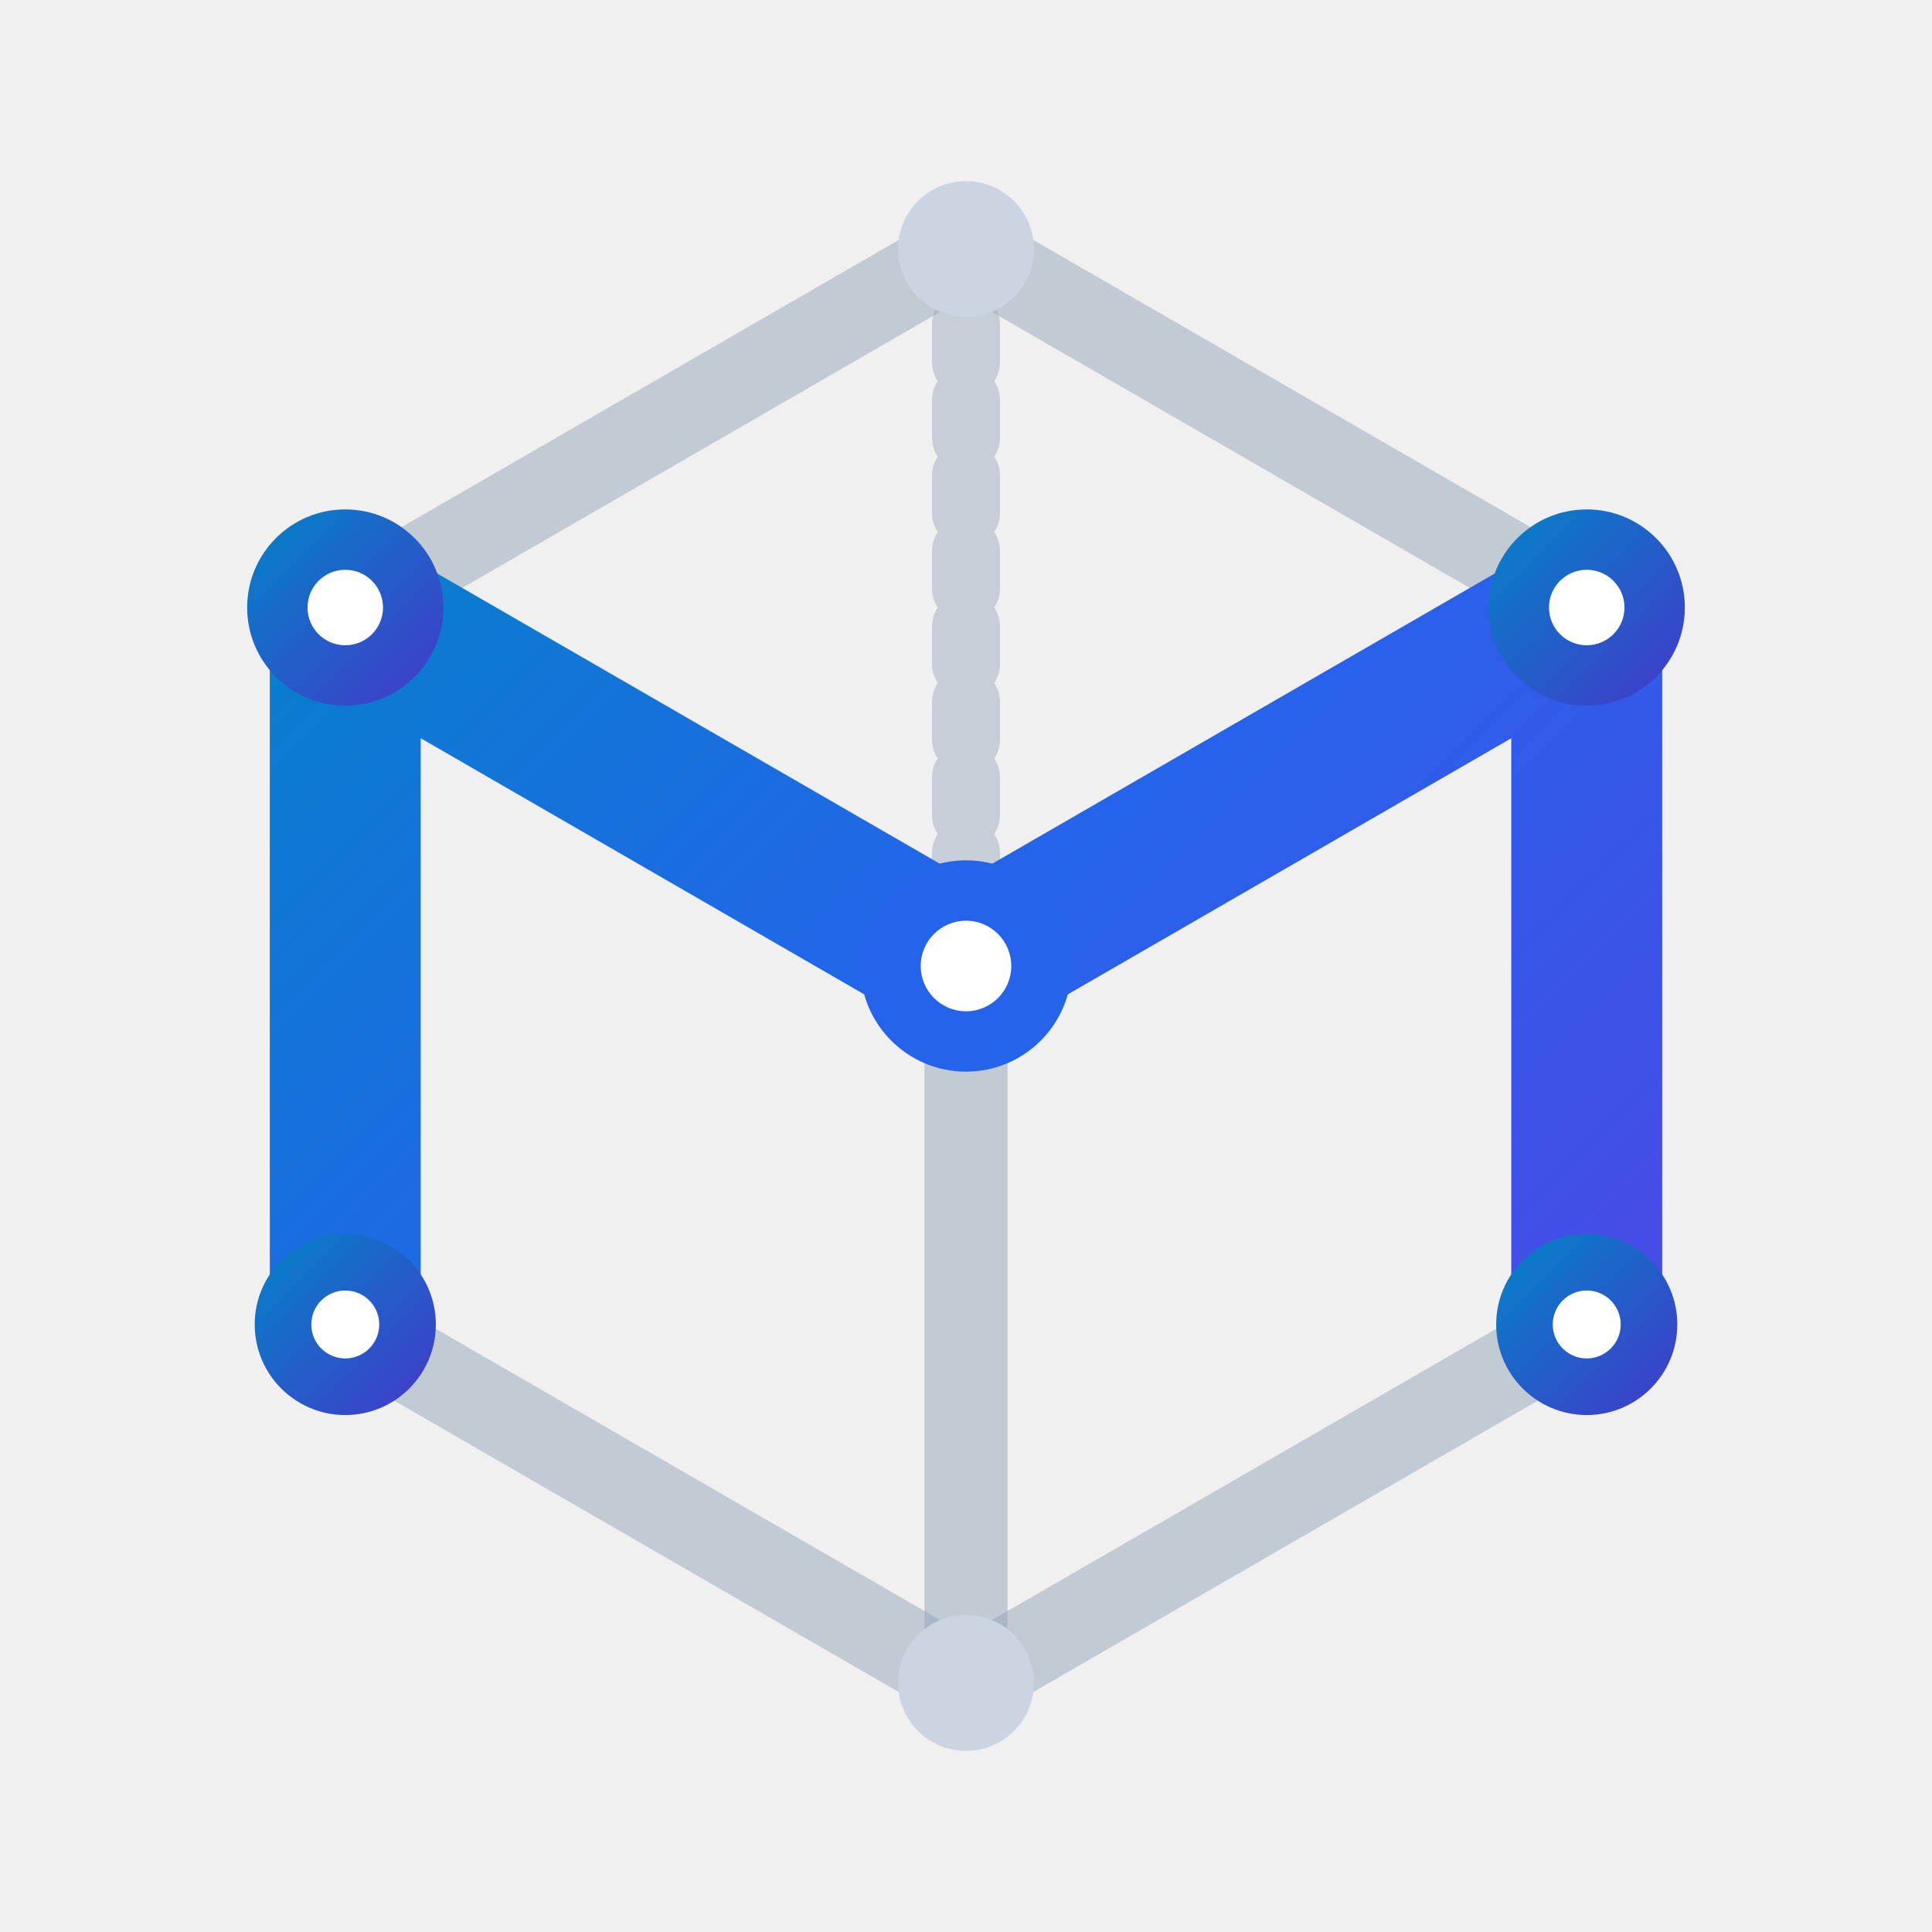
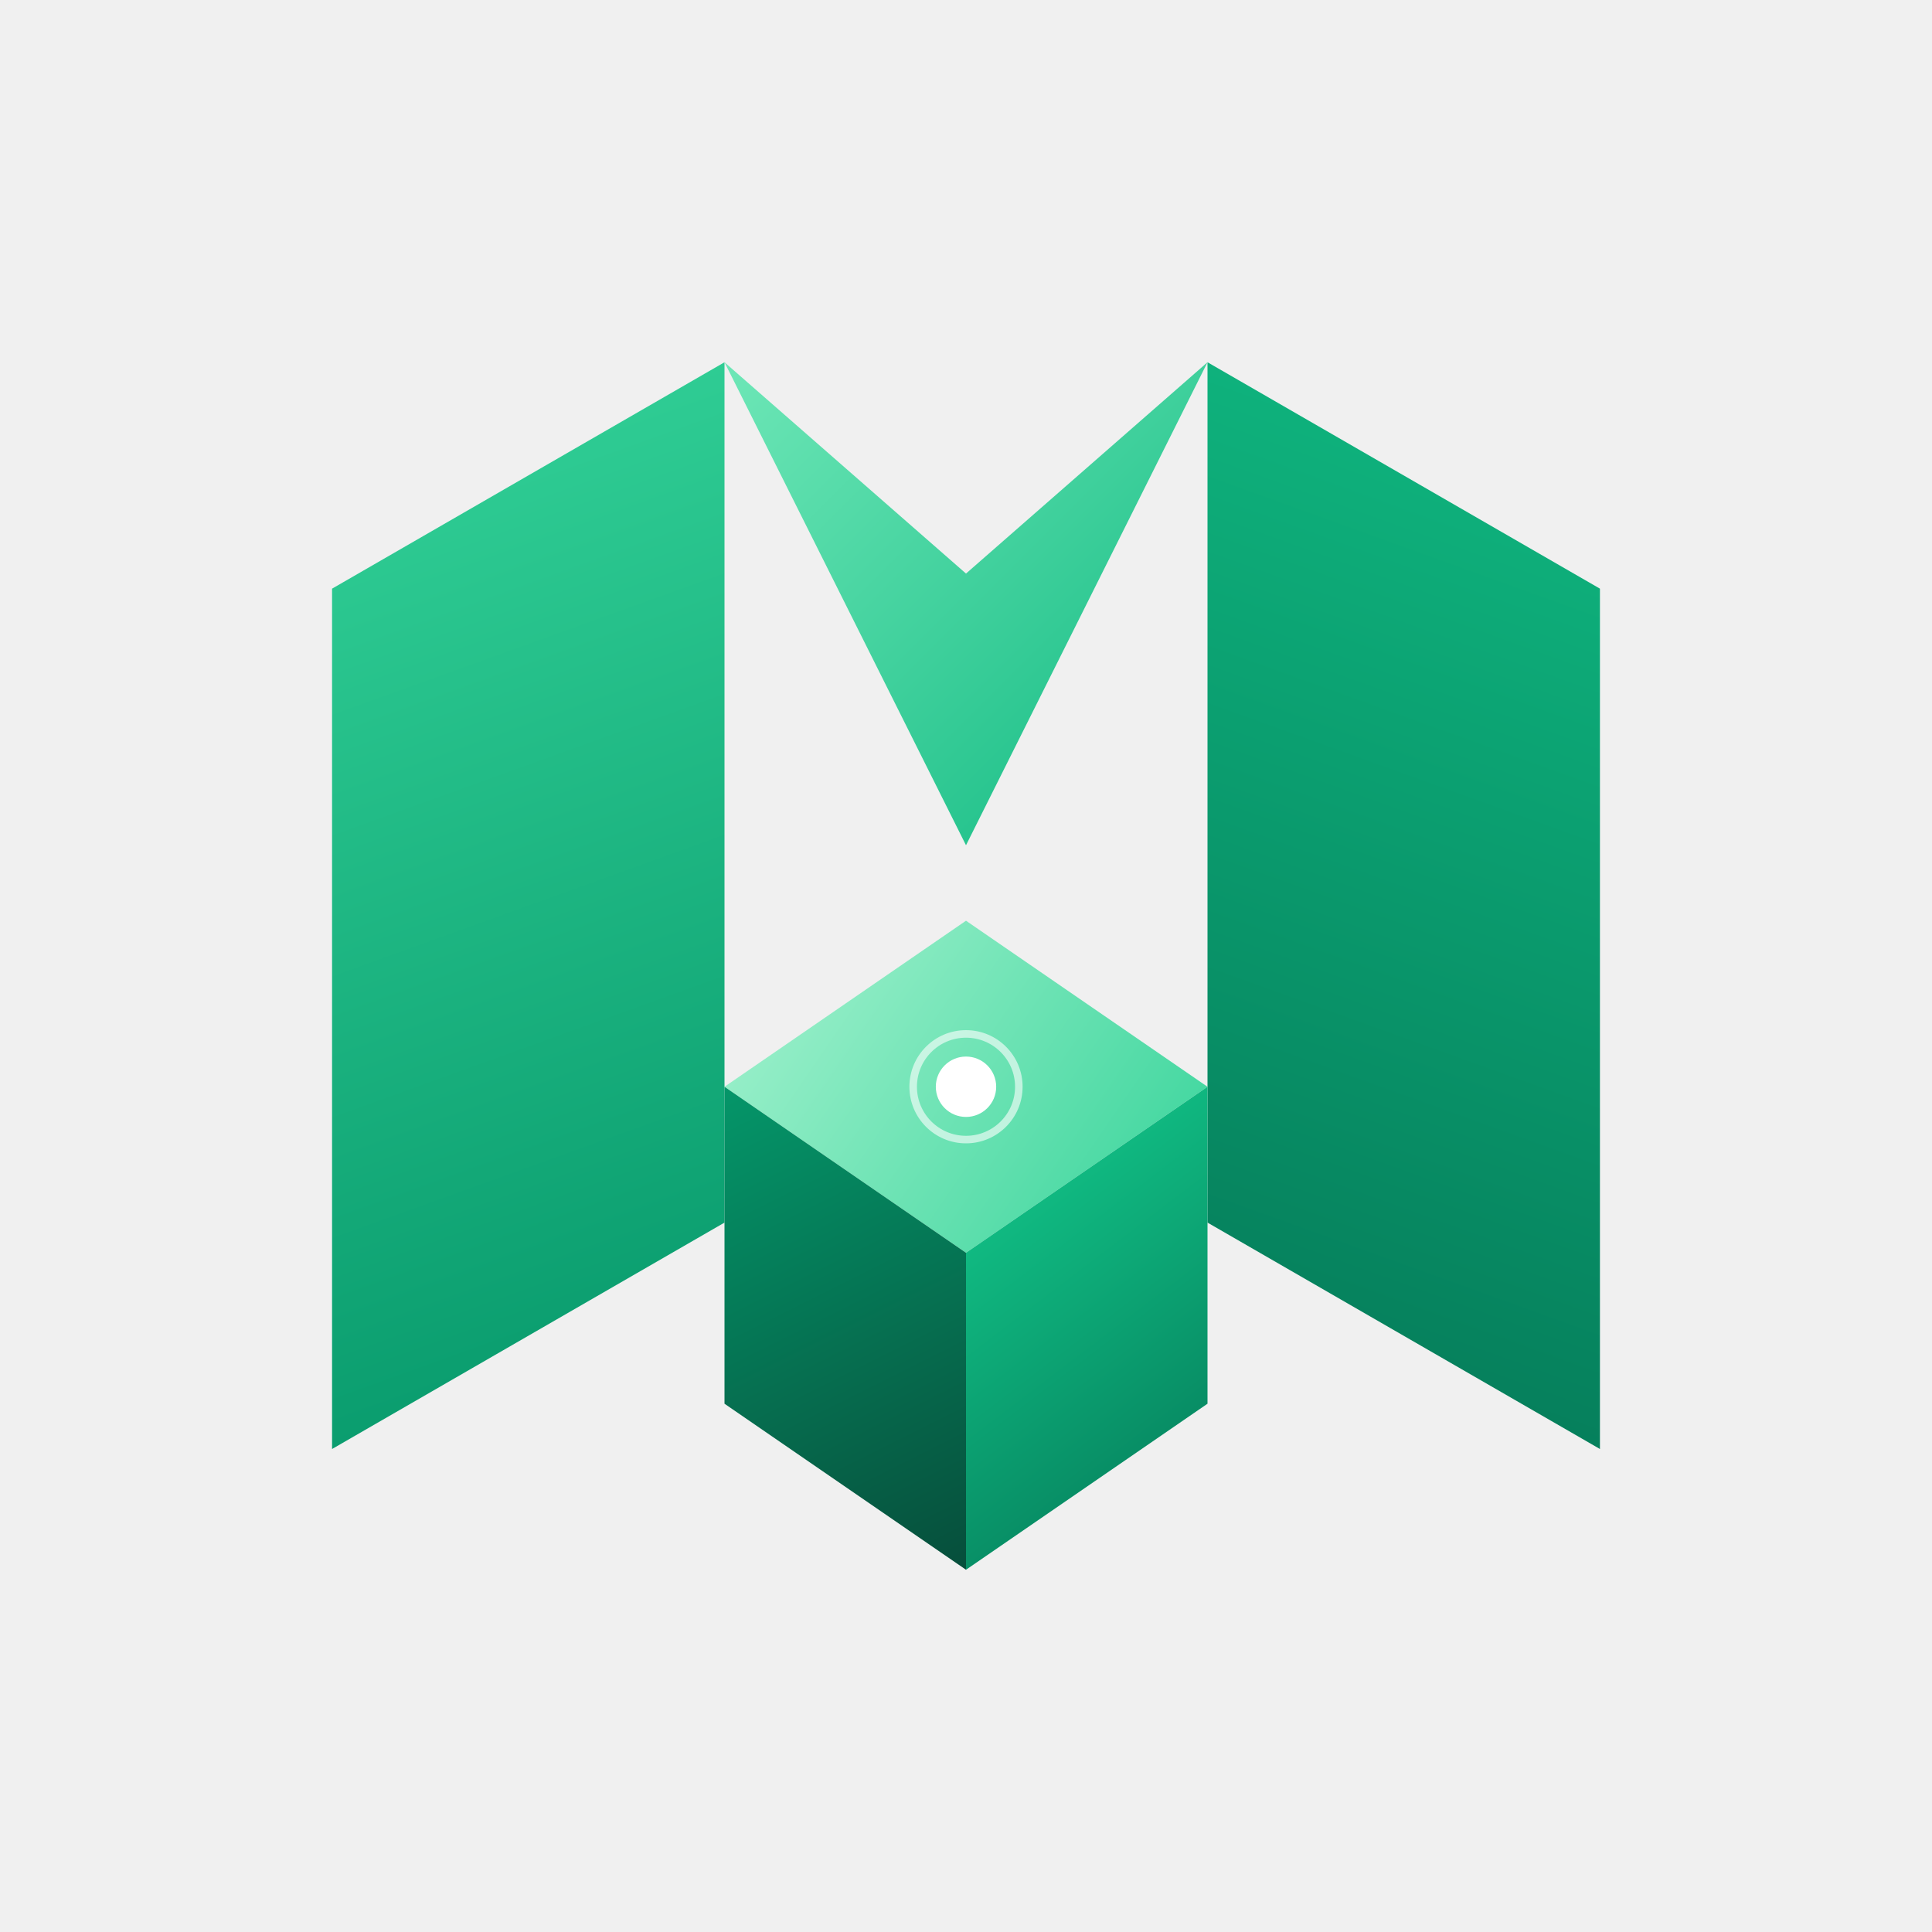
- <svg xmlns="http://www.w3.org/2000/svg" width="512" height="512" viewBox="0 0 512 512" fill="none">
+ <svg xmlns="http://www.w3.org/2000/svg" viewBox="0 0 512 512" fill="none">
  <defs>
-     <linearGradient id="meshLightGrad" x1="91.5" y1="90" x2="420.5" y2="420" gradientUnits="userSpaceOnUse">
-       <stop offset="0%" stop-color="#0284C7" />
-       <stop offset="50%" stop-color="#2563EB" />
-       <stop offset="100%" stop-color="#4F46E5" />
+     <linearGradient id="md_bladeLeft" x1="88" y1="96" x2="192" y2="384" gradientUnits="userSpaceOnUse">
+       <stop offset="0%" stop-color="#34D399" />
+       <stop offset="100%" stop-color="#059669" />
    </linearGradient>
-     <linearGradient id="nodeLightGrad" x1="0" y1="0" x2="1" y2="1">
-       <stop offset="0%" stop-color="#0284C7" />
-       <stop offset="100%" stop-color="#4338CA" />
+     <linearGradient id="md_bladeRight" x1="424" y1="96" x2="320" y2="384" gradientUnits="userSpaceOnUse">
+       <stop offset="0%" stop-color="#10B981" />
+       <stop offset="100%" stop-color="#047857" />
+     </linearGradient>
+     <linearGradient id="md_chevronTop" x1="192" y1="96" x2="320" y2="224" gradientUnits="userSpaceOnUse">
+       <stop offset="0%" stop-color="#6EE7B7" />
+       <stop offset="100%" stop-color="#10B981" />
+     </linearGradient>
+     <linearGradient id="md_cubeTop" x1="192" y1="244" x2="320" y2="332" gradientUnits="userSpaceOnUse">
+       <stop offset="0%" stop-color="#A7F3D0" />
+       <stop offset="100%" stop-color="#34D399" />
+     </linearGradient>
+     <linearGradient id="md_cubeLeft" x1="192" y1="288" x2="256" y2="416" gradientUnits="userSpaceOnUse">
+       <stop offset="0%" stop-color="#059669" />
+       <stop offset="100%" stop-color="#064E3B" />
+     </linearGradient>
+     <linearGradient id="md_cubeRight" x1="256" y1="332" x2="320" y2="416" gradientUnits="userSpaceOnUse">
+       <stop offset="0%" stop-color="#10B981" />
+       <stop offset="100%" stop-color="#047857" />
    </linearGradient>
  </defs>
-   <path d="M91.5 351 L256 446 L420.5 351" stroke="#94A3B8" stroke-width="22" stroke-linecap="round" stroke-linejoin="round" opacity="0.5" />
-   <path d="M256 256 L256 446" stroke="#94A3B8" stroke-width="22" stroke-linecap="round" stroke-linejoin="round" opacity="0.5" />
-   <path d="M91.5 161 L256 66 L420.5 161" stroke="#94A3B8" stroke-width="22" stroke-linecap="round" stroke-linejoin="round" opacity="0.5" />
-   <path d="M256 66 L256 256" stroke="#94A3B8" stroke-width="18" stroke-dasharray="10 10" stroke-linecap="round" opacity="0.45" />
-   <path d="M91.5 351 L91.5 161 L256 256 L420.5 161 L420.5 351" stroke="url(#meshLightGrad)" stroke-width="40" stroke-linecap="round" stroke-linejoin="round" />
-   <circle cx="256" cy="66" r="18" fill="#CBD5E1" />
-   <circle cx="256" cy="446" r="18" fill="#CBD5E1" />
-   <circle cx="91.5" cy="351" r="24" fill="url(#nodeLightGrad)" />
-   <circle cx="91.5" cy="161" r="26" fill="url(#nodeLightGrad)" />
-   <circle cx="256" cy="256" r="28" fill="#2563EB" />
-   <circle cx="420.5" cy="161" r="26" fill="url(#nodeLightGrad)" />
-   <circle cx="420.5" cy="351" r="24" fill="url(#nodeLightGrad)" />
-   <circle cx="256" cy="256" r="12" fill="#FFFFFF" />
-   <circle cx="91.5" cy="161" r="10" fill="#FFFFFF" />
-   <circle cx="420.5" cy="161" r="10" fill="#FFFFFF" />
-   <circle cx="91.5" cy="351" r="9" fill="#FFFFFF" />
-   <circle cx="420.5" cy="351" r="9" fill="#FFFFFF" />
+   <path d="M 88 384 L 88 156 L 192 96 L 192 324 Z" fill="url(#md_bladeLeft)" />
+   <path d="M 424 384 L 424 156 L 320 96 L 320 324 Z" fill="url(#md_bladeRight)" />
+   <path d="M 192 96 L 256 152 L 320 96 L 256 224 Z" fill="url(#md_chevronTop)" />
+   <path d="M 256 244 L 320 288 L 256 332 L 192 288 Z" fill="url(#md_cubeTop)" />
+   <path d="M 192 288 L 256 332 L 256 416 L 192 372 Z" fill="url(#md_cubeLeft)" />
+   <path d="M 256 332 L 320 288 L 320 372 L 256 416 Z" fill="url(#md_cubeRight)" />
+   <circle cx="256" cy="288" r="8" fill="#FFFFFF" />
+   <circle cx="256" cy="288" r="14" stroke="#FFFFFF" stroke-width="2" opacity="0.6" />
</svg>
